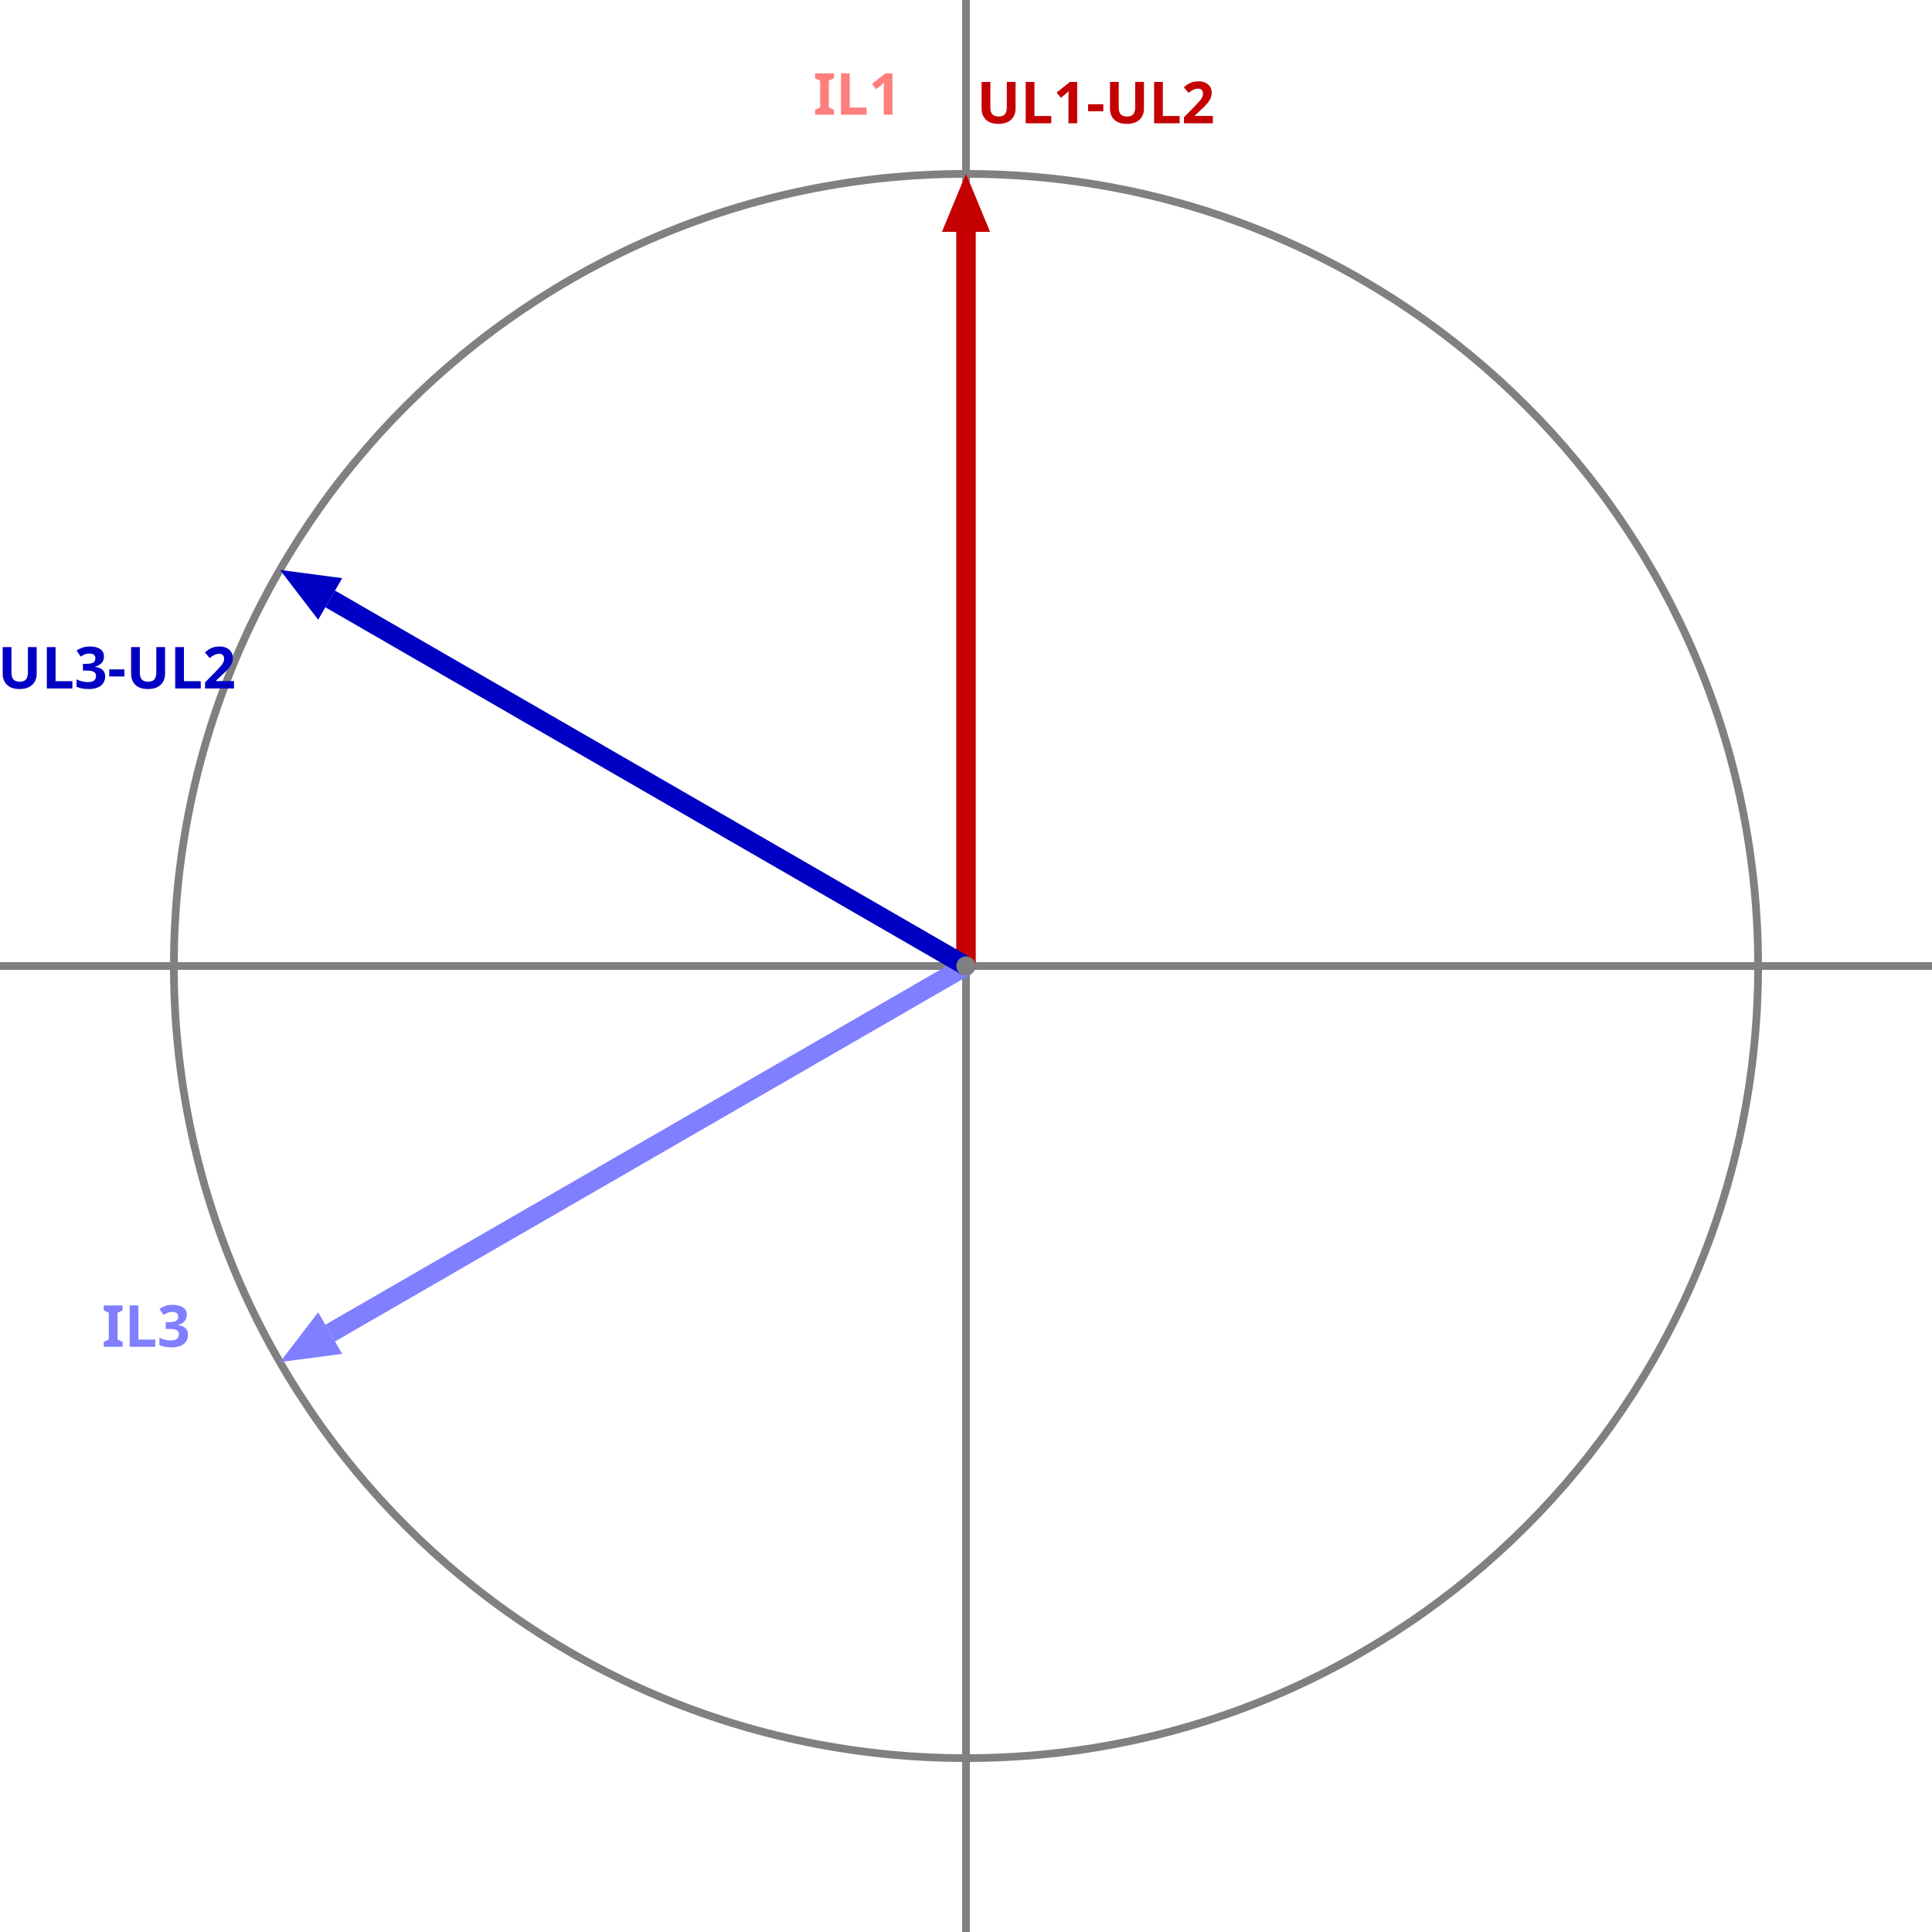
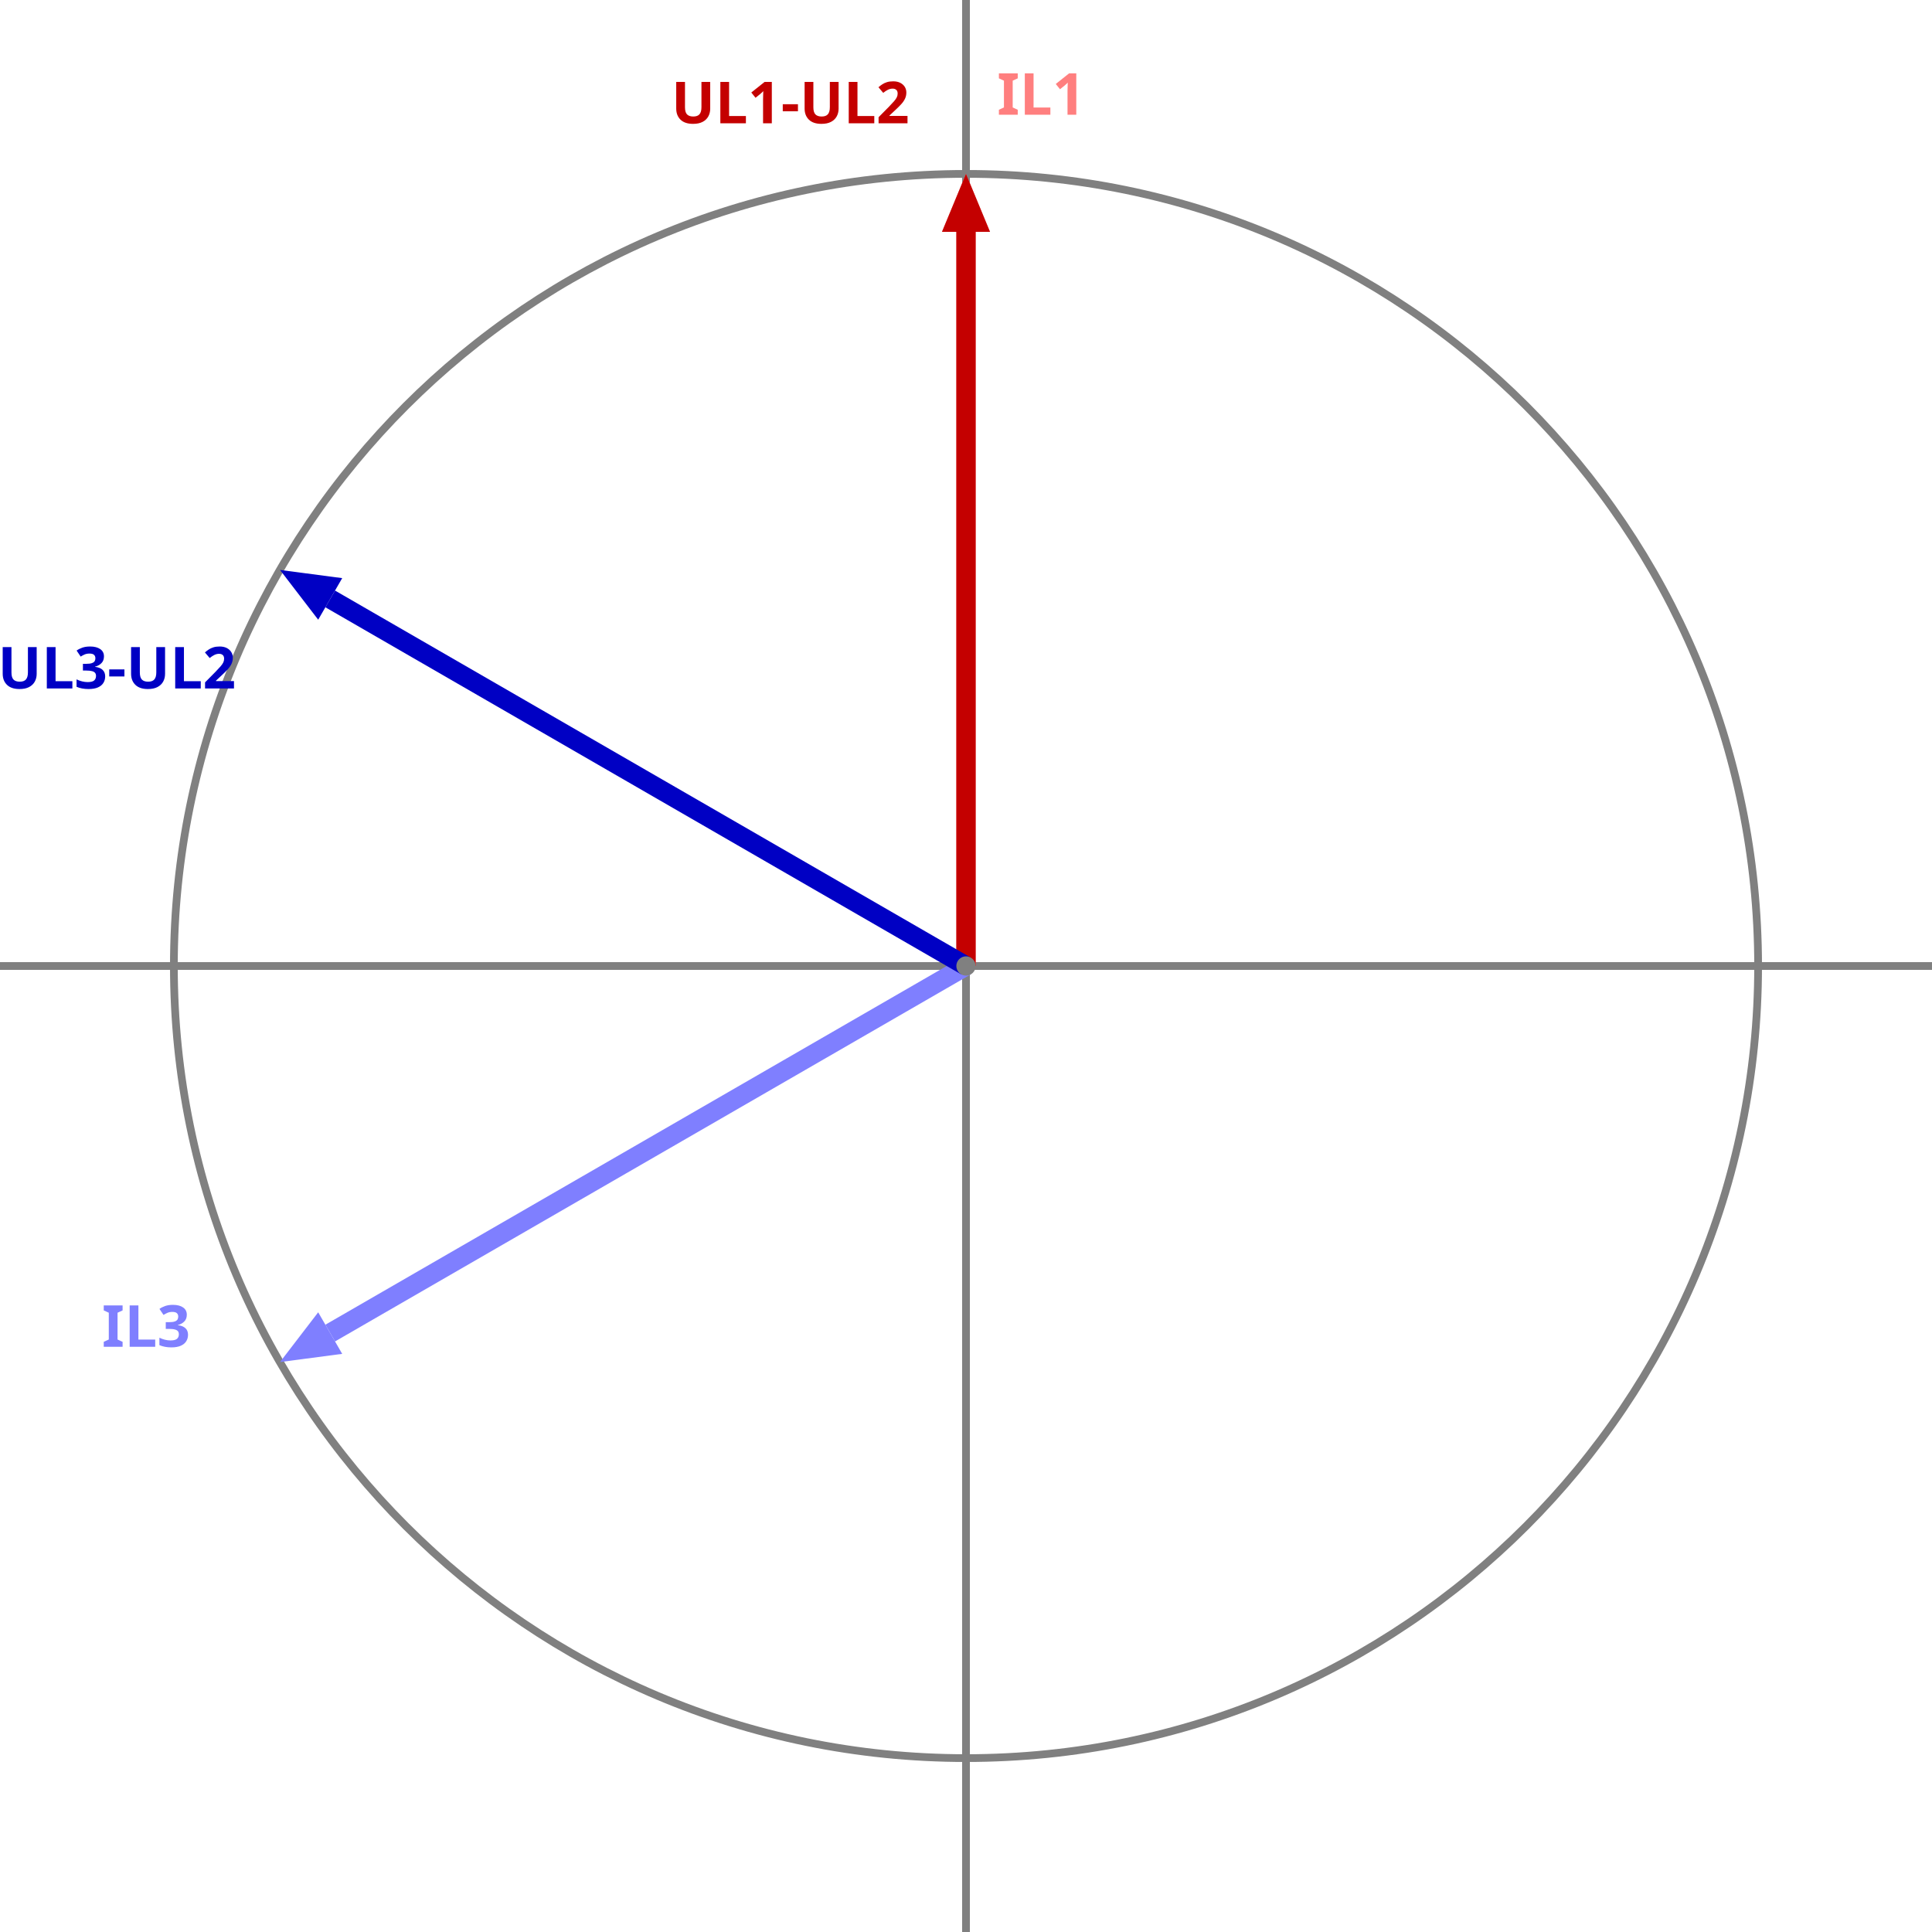
<svg xmlns="http://www.w3.org/2000/svg" width="705.556mm" height="705.556mm" viewBox="0 0 2000 2000" version="1.2" baseProfile="tiny">
  <defs>
</defs>
  <g fill="none" stroke="black" stroke-width="1" fill-rule="evenodd" stroke-linecap="square" stroke-linejoin="bevel">
    <g fill="none" stroke="#808080" stroke-opacity="1" stroke-width="8" stroke-linecap="square" stroke-linejoin="bevel" transform="matrix(1,0,0,1,0,0)" font-family="Sans" font-size="60" font-weight="570" font-style="normal">
      <polyline fill="none" vector-effect="none" points="0,1000 2000,1000 " />
      <polyline fill="none" vector-effect="none" points="1000,0 1000,2000 " />
      <path vector-effect="none" fill-rule="evenodd" d="M1820,1000 C1820,547.127 1452.87,180 1000,180 C547.127,180 180,547.127 180,1000 C180,1452.87 547.127,1820 1000,1820 C1452.87,1820 1820,1452.87 1820,1000 " />
    </g>
    <g fill="none" stroke="#ff7f7f" stroke-opacity="1" stroke-width="20" stroke-linecap="square" stroke-linejoin="bevel" transform="matrix(1,0,0,1,0,0)" font-family="Sans" font-size="60" font-weight="570" font-style="normal">
      <polyline fill="none" vector-effect="none" points="1000,990 1000,250 " />
    </g>
    <g fill="none" stroke="none" transform="matrix(1,0,0,1,0,0)" font-family="Sans" font-size="60" font-weight="570" font-style="normal">
      <path vector-effect="none" fill-rule="evenodd" d="M1000,180 L1024.85,240 L975.147,240 L1000,180" />
    </g>
    <g fill="#ff7f7f" fill-opacity="1" stroke="none" transform="matrix(1,0,0,1,0,0)" font-family="Sans" font-size="60" font-weight="570" font-style="normal">
      <path vector-effect="none" fill-rule="evenodd" d="M1000,180 L1024.85,240 L975.147,240" />
    </g>
    <g fill="none" stroke="#7f7fff" stroke-opacity="1" stroke-width="20" stroke-linecap="square" stroke-linejoin="bevel" transform="matrix(1,0,0,1,0,0)" font-family="Sans" font-size="60" font-weight="570" font-style="normal">
      <polyline fill="none" vector-effect="none" points="991.34,1005 350.481,1375 " />
    </g>
    <g fill="none" stroke="none" transform="matrix(1,0,0,1,0,0)" font-family="Sans" font-size="60" font-weight="570" font-style="normal">
      <path vector-effect="none" fill-rule="evenodd" d="M289.859,1410 L329.394,1358.48 L354.247,1401.52 L289.859,1410" />
    </g>
    <g fill="#7f7fff" fill-opacity="1" stroke="none" transform="matrix(1,0,0,1,0,0)" font-family="Sans" font-size="60" font-weight="570" font-style="normal">
      <path vector-effect="none" fill-rule="evenodd" d="M289.859,1410 L329.394,1358.48 L354.247,1401.52" />
    </g>
    <g fill="none" stroke="#c40000" stroke-opacity="1" stroke-width="20" stroke-linecap="square" stroke-linejoin="bevel" transform="matrix(1,0,0,1,0,0)" font-family="Sans" font-size="60" font-weight="570" font-style="normal">
      <polyline fill="none" vector-effect="none" points="1000,990 1000,250 " />
    </g>
    <g fill="none" stroke="none" transform="matrix(1,0,0,1,0,0)" font-family="Sans" font-size="60" font-weight="570" font-style="normal">
      <path vector-effect="none" fill-rule="evenodd" d="M1000,180 L1024.85,240 L975.147,240 L1000,180" />
    </g>
    <g fill="#c40000" fill-opacity="1" stroke="none" transform="matrix(1,0,0,1,0,0)" font-family="Sans" font-size="60" font-weight="570" font-style="normal">
      <path vector-effect="none" fill-rule="evenodd" d="M1000,180 L1024.85,240 L975.147,240" />
    </g>
    <g fill="none" stroke="#0000c4" stroke-opacity="1" stroke-width="20" stroke-linecap="square" stroke-linejoin="bevel" transform="matrix(1,0,0,1,0,0)" font-family="Sans" font-size="60" font-weight="570" font-style="normal">
      <polyline fill="none" vector-effect="none" points="991.34,995 350.481,625 " />
    </g>
    <g fill="none" stroke="none" transform="matrix(1,0,0,1,0,0)" font-family="Sans" font-size="60" font-weight="570" font-style="normal">
      <path vector-effect="none" fill-rule="evenodd" d="M289.859,590 L354.247,598.477 L329.394,641.523 L289.859,590" />
    </g>
    <g fill="#0000c4" fill-opacity="1" stroke="none" transform="matrix(1,0,0,1,0,0)" font-family="Sans" font-size="60" font-weight="570" font-style="normal">
      <path vector-effect="none" fill-rule="evenodd" d="M289.859,590 L354.247,598.477 L329.394,641.523" />
    </g>
    <g fill="none" stroke="#c40000" stroke-opacity="1" stroke-width="1" stroke-linecap="square" stroke-linejoin="bevel" transform="matrix(1,0,0,1,0,0)" font-family="Sans" font-size="60" font-weight="570" font-style="normal">
-       <text fill="#c40000" fill-opacity="1" stroke="none" xml:space="preserve" x="1011.05" y="127.628" font-family="Sans" font-size="60" font-weight="570" font-style="normal">UL1-UL2</text>
+       <text fill="#c40000" fill-opacity="1" stroke="none" xml:space="preserve" x="694.938" y="127.628" font-family="Sans" font-size="60" font-weight="570" font-style="normal">UL1-UL2</text>
    </g>
    <g fill="none" stroke="#0000c4" stroke-opacity="1" stroke-width="1" stroke-linecap="square" stroke-linejoin="bevel" transform="matrix(1,0,0,1,0,0)" font-family="Sans" font-size="60" font-weight="570" font-style="normal">
      <text fill="#0000c4" fill-opacity="1" stroke="none" xml:space="preserve" x="-2.297" y="712.693" font-family="Sans" font-size="60" font-weight="570" font-style="normal">UL3-UL2</text>
    </g>
    <g fill="none" stroke="#ff7f7f" stroke-opacity="1" stroke-width="1" stroke-linecap="square" stroke-linejoin="bevel" transform="matrix(1,0,0,1,0,0)" font-family="Sans" font-size="60" font-weight="570" font-style="normal">
-       <text fill="#ff7f7f" fill-opacity="1" stroke="none" xml:space="preserve" x="841.844" y="118.786" font-family="Sans" font-size="60" font-weight="570" font-style="normal">IL1</text>
+       <text fill="#ff7f7f" fill-opacity="1" stroke="none" xml:space="preserve" x="1032.14" y="118.786" font-family="Sans" font-size="60" font-weight="570" font-style="normal">IL1</text>
    </g>
    <g fill="none" stroke="#7f7fff" stroke-opacity="1" stroke-width="1" stroke-linecap="square" stroke-linejoin="bevel" transform="matrix(1,0,0,1,0,0)" font-family="Sans" font-size="60" font-weight="570" font-style="normal">
      <text fill="#7f7fff" fill-opacity="1" stroke="none" xml:space="preserve" x="105.484" y="1394.21" font-family="Sans" font-size="60" font-weight="570" font-style="normal">IL3</text>
    </g>
    <g fill="#808080" fill-opacity="1" stroke="none" transform="matrix(1,0,0,1,0,0)" font-family="Sans" font-size="60" font-weight="570" font-style="normal">
      <circle cx="1000" cy="1000" r="10" />
    </g>
  </g>
</svg>
